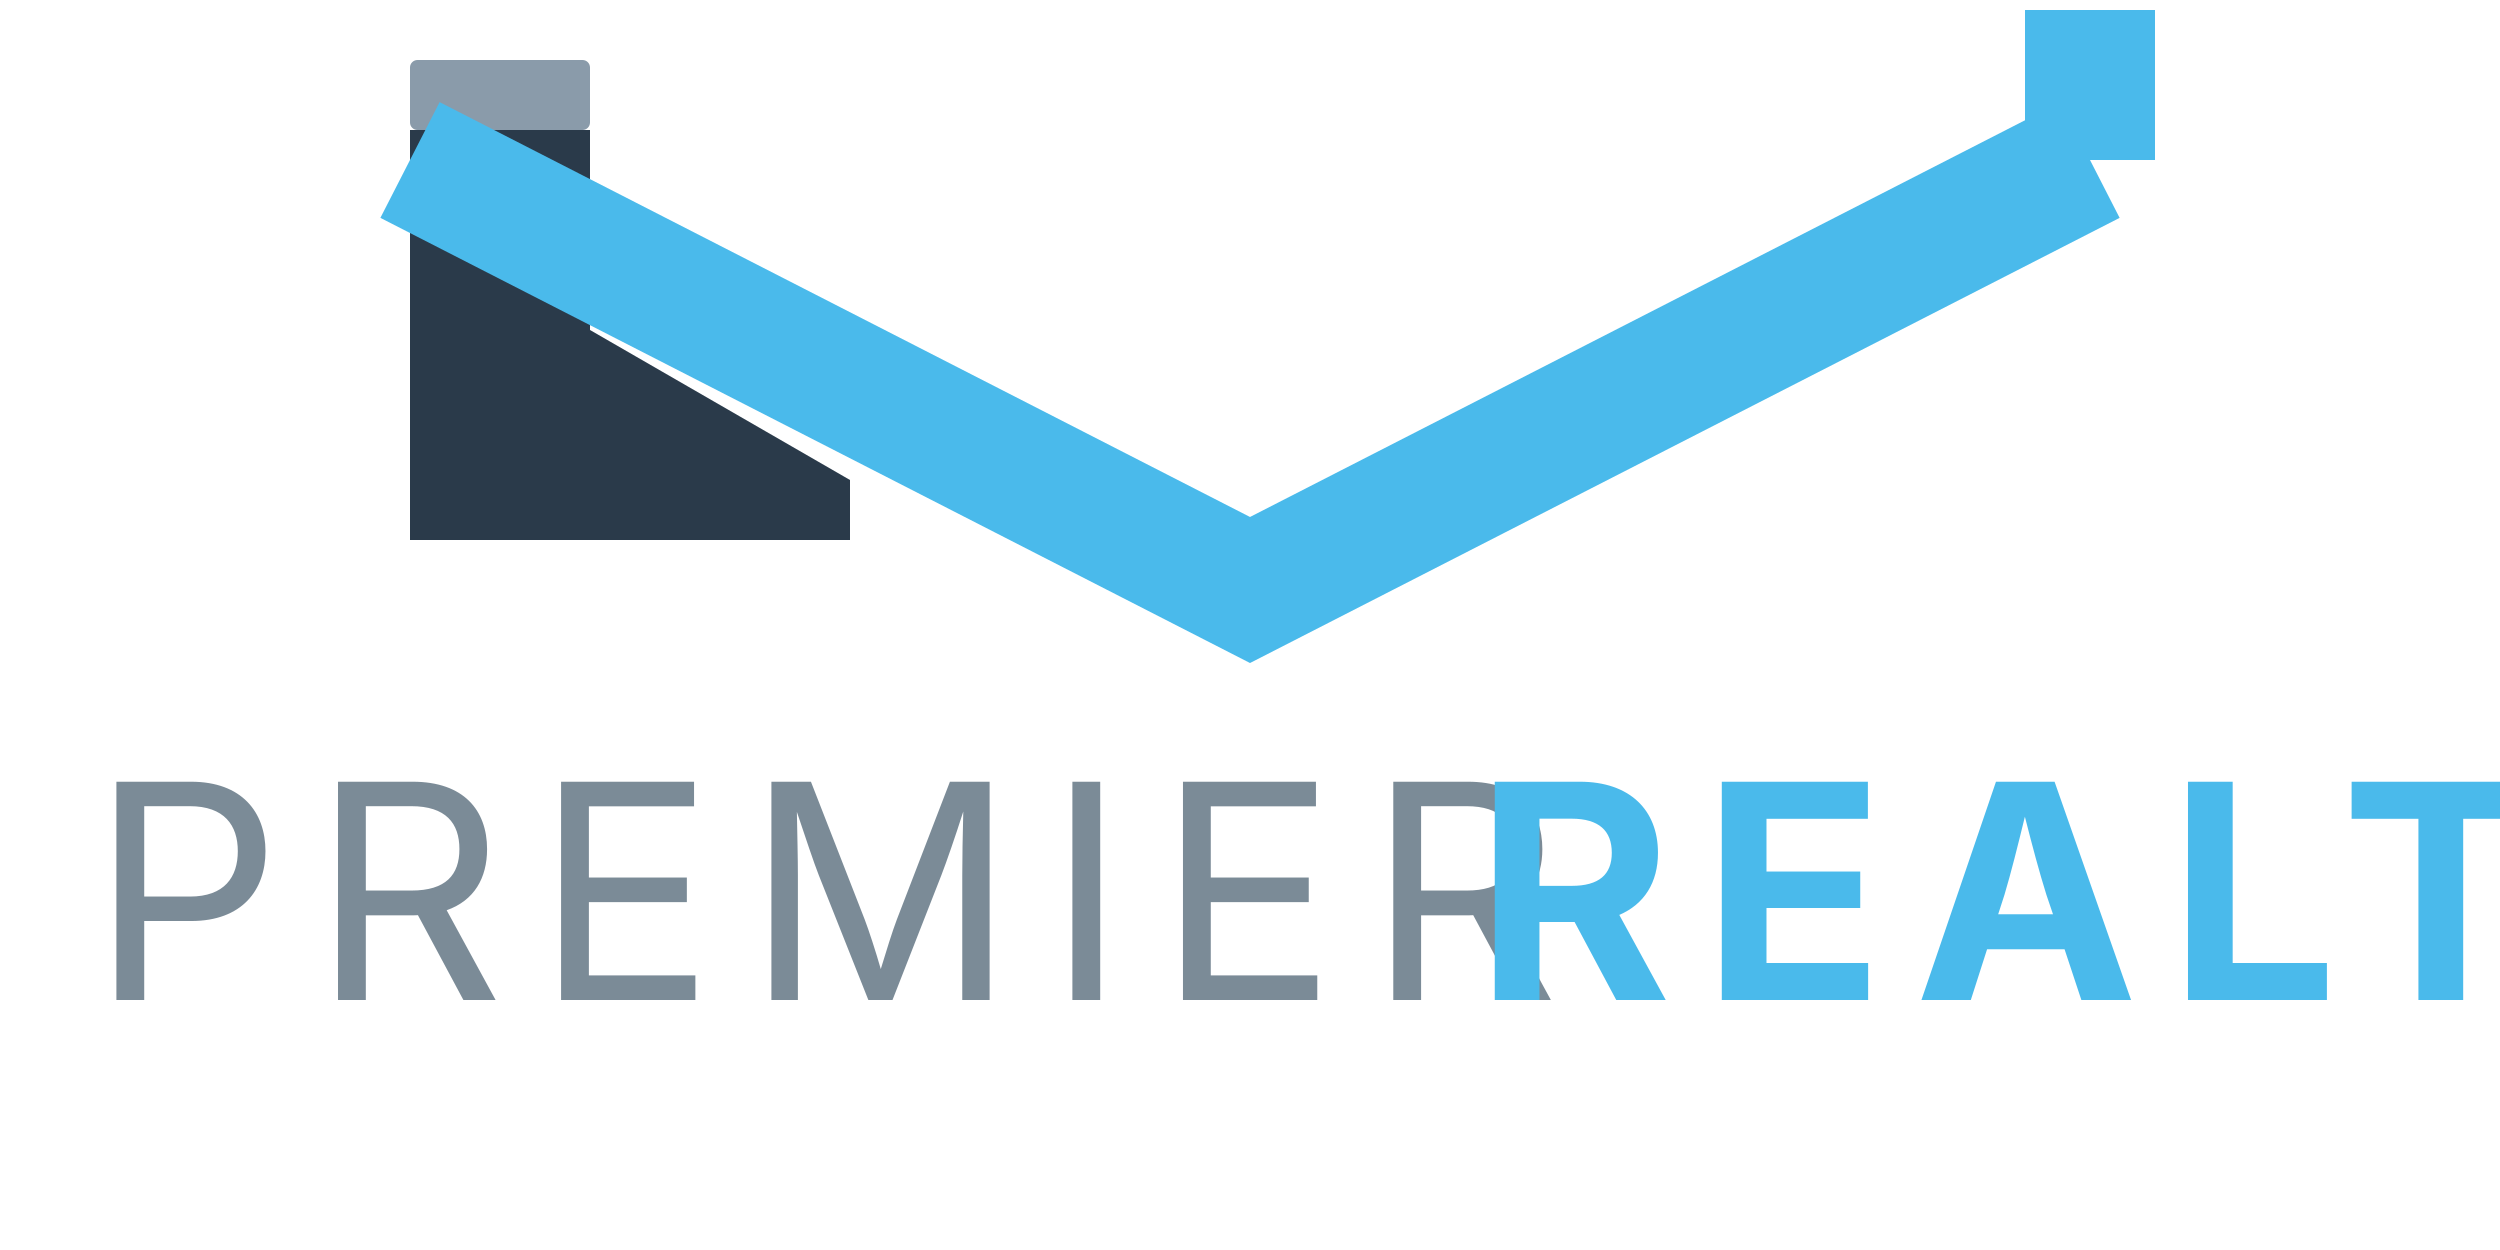
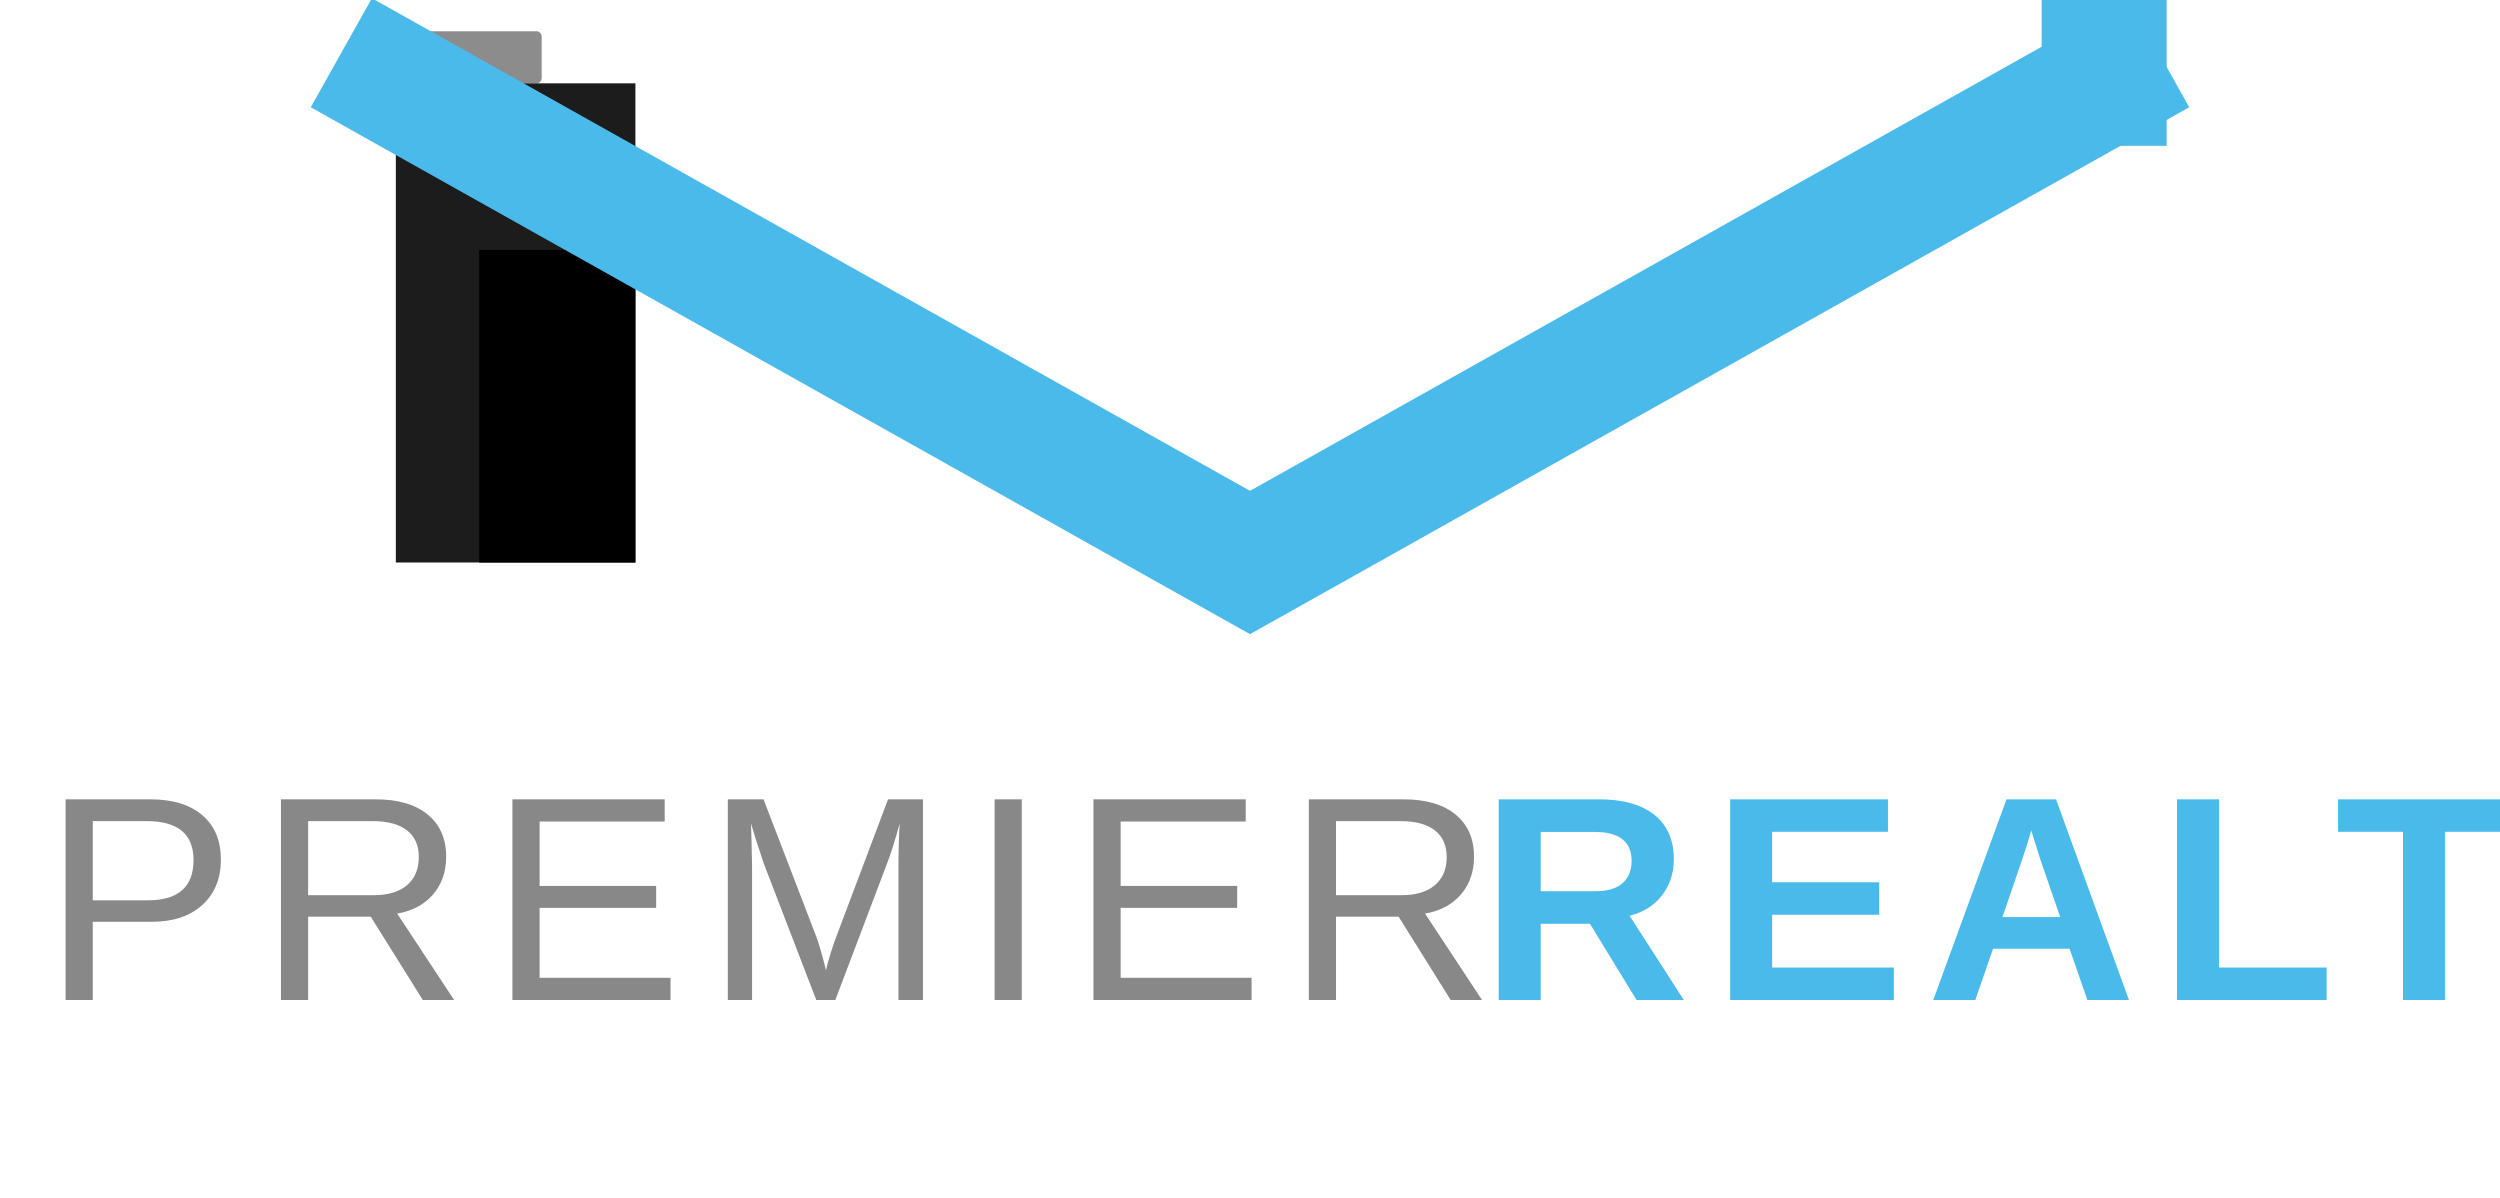
- <svg xmlns="http://www.w3.org/2000/svg" viewBox="0 0 500 250">
-   <rect x="82" y="12" width="36" height="14" rx="1.5" fill="#8A9BAA" />
-   <path d="M82,26 L82,108 L170,108 L170,96 L118,66 L118,26 Z" fill="#2A3A4A" />
-   <path d="M82,32 L250,118 L418,32" fill="none" stroke="#4ABAEB" stroke-width="26" stroke-linejoin="miter" stroke-linecap="butt" />
-   <line x1="418" y1="32" x2="418" y2="2" stroke="#4ABAEB" stroke-width="26" stroke-linecap="butt" />
-   <text x="18" y="200" font-family="'Inter','Helvetica Neue',Arial,sans-serif" font-size="60" font-weight="400" letter-spacing="6" fill="#7B8B97">PREMIER</text>
-   <text x="295" y="200" font-family="'Inter','Helvetica Neue',Arial,sans-serif" font-size="60" font-weight="700" letter-spacing="6" fill="#4ABAEB">REALTY</text>
+ <svg xmlns="http://www.w3.org/2000/svg" viewBox="0 0 480 230">
+   <rect x="76" y="6" width="28" height="10" rx="1" fill="#8C8C8C" />
+   <rect x="76" y="16" width="46" height="92" rx="0" fill="#1C1C1C" />
+   <rect x="92" y="48" width="30" height="60" rx="0" fill="#000000" />
+   <polyline points="76,16 240,108 404,16" fill="none" stroke="#4ABAEB" stroke-width="24" stroke-linejoin="miter" stroke-linecap="square" />
+   <line x1="404" y1="16" x2="404" y2="0" stroke="#4ABAEB" stroke-width="24" stroke-linecap="square" />
+   <text x="8" y="192" font-family="Arial,Helvetica,sans-serif" font-size="56" font-weight="400" letter-spacing="4" fill="#888888">PREMIER</text>
+   <text x="284" y="192" font-family="Arial,Helvetica,sans-serif" font-size="56" font-weight="700" letter-spacing="4" fill="#4ABAEB">REALTY</text>
</svg>
